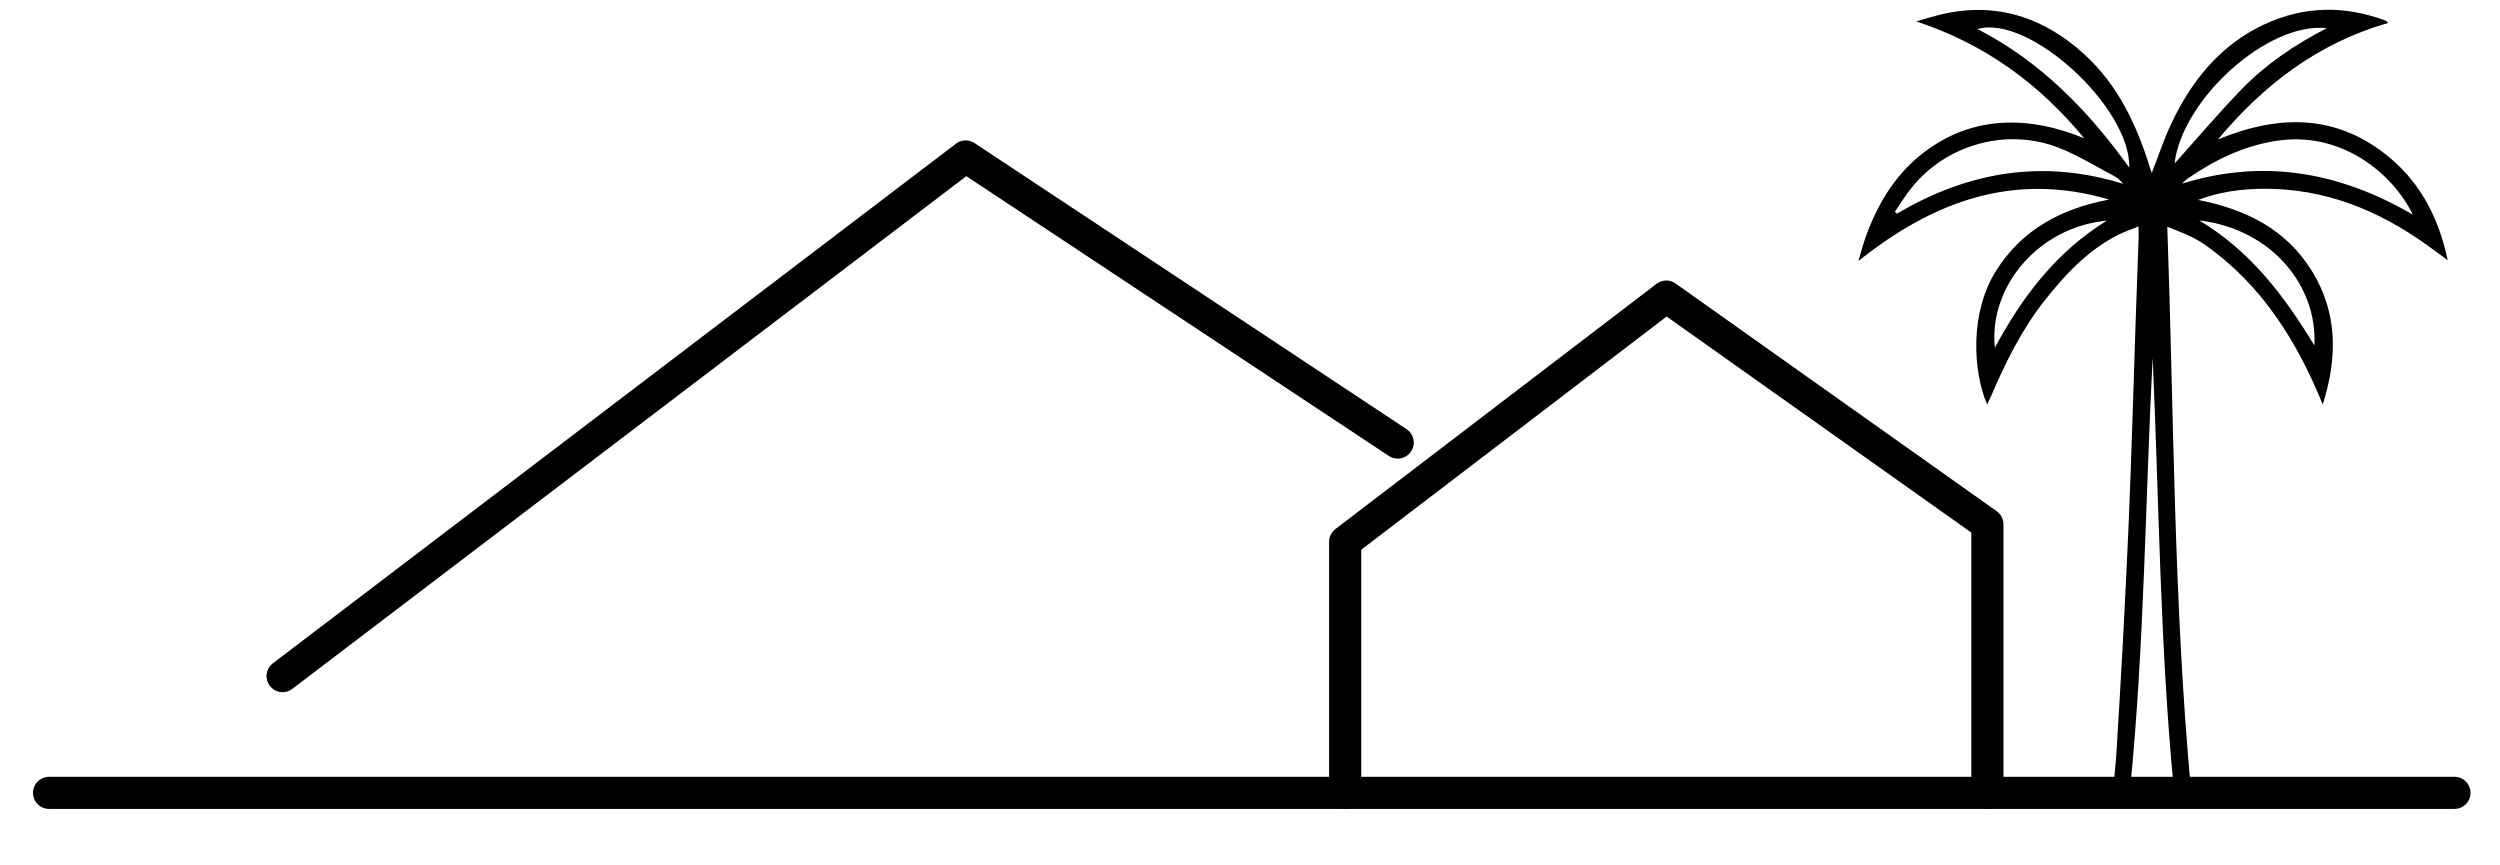
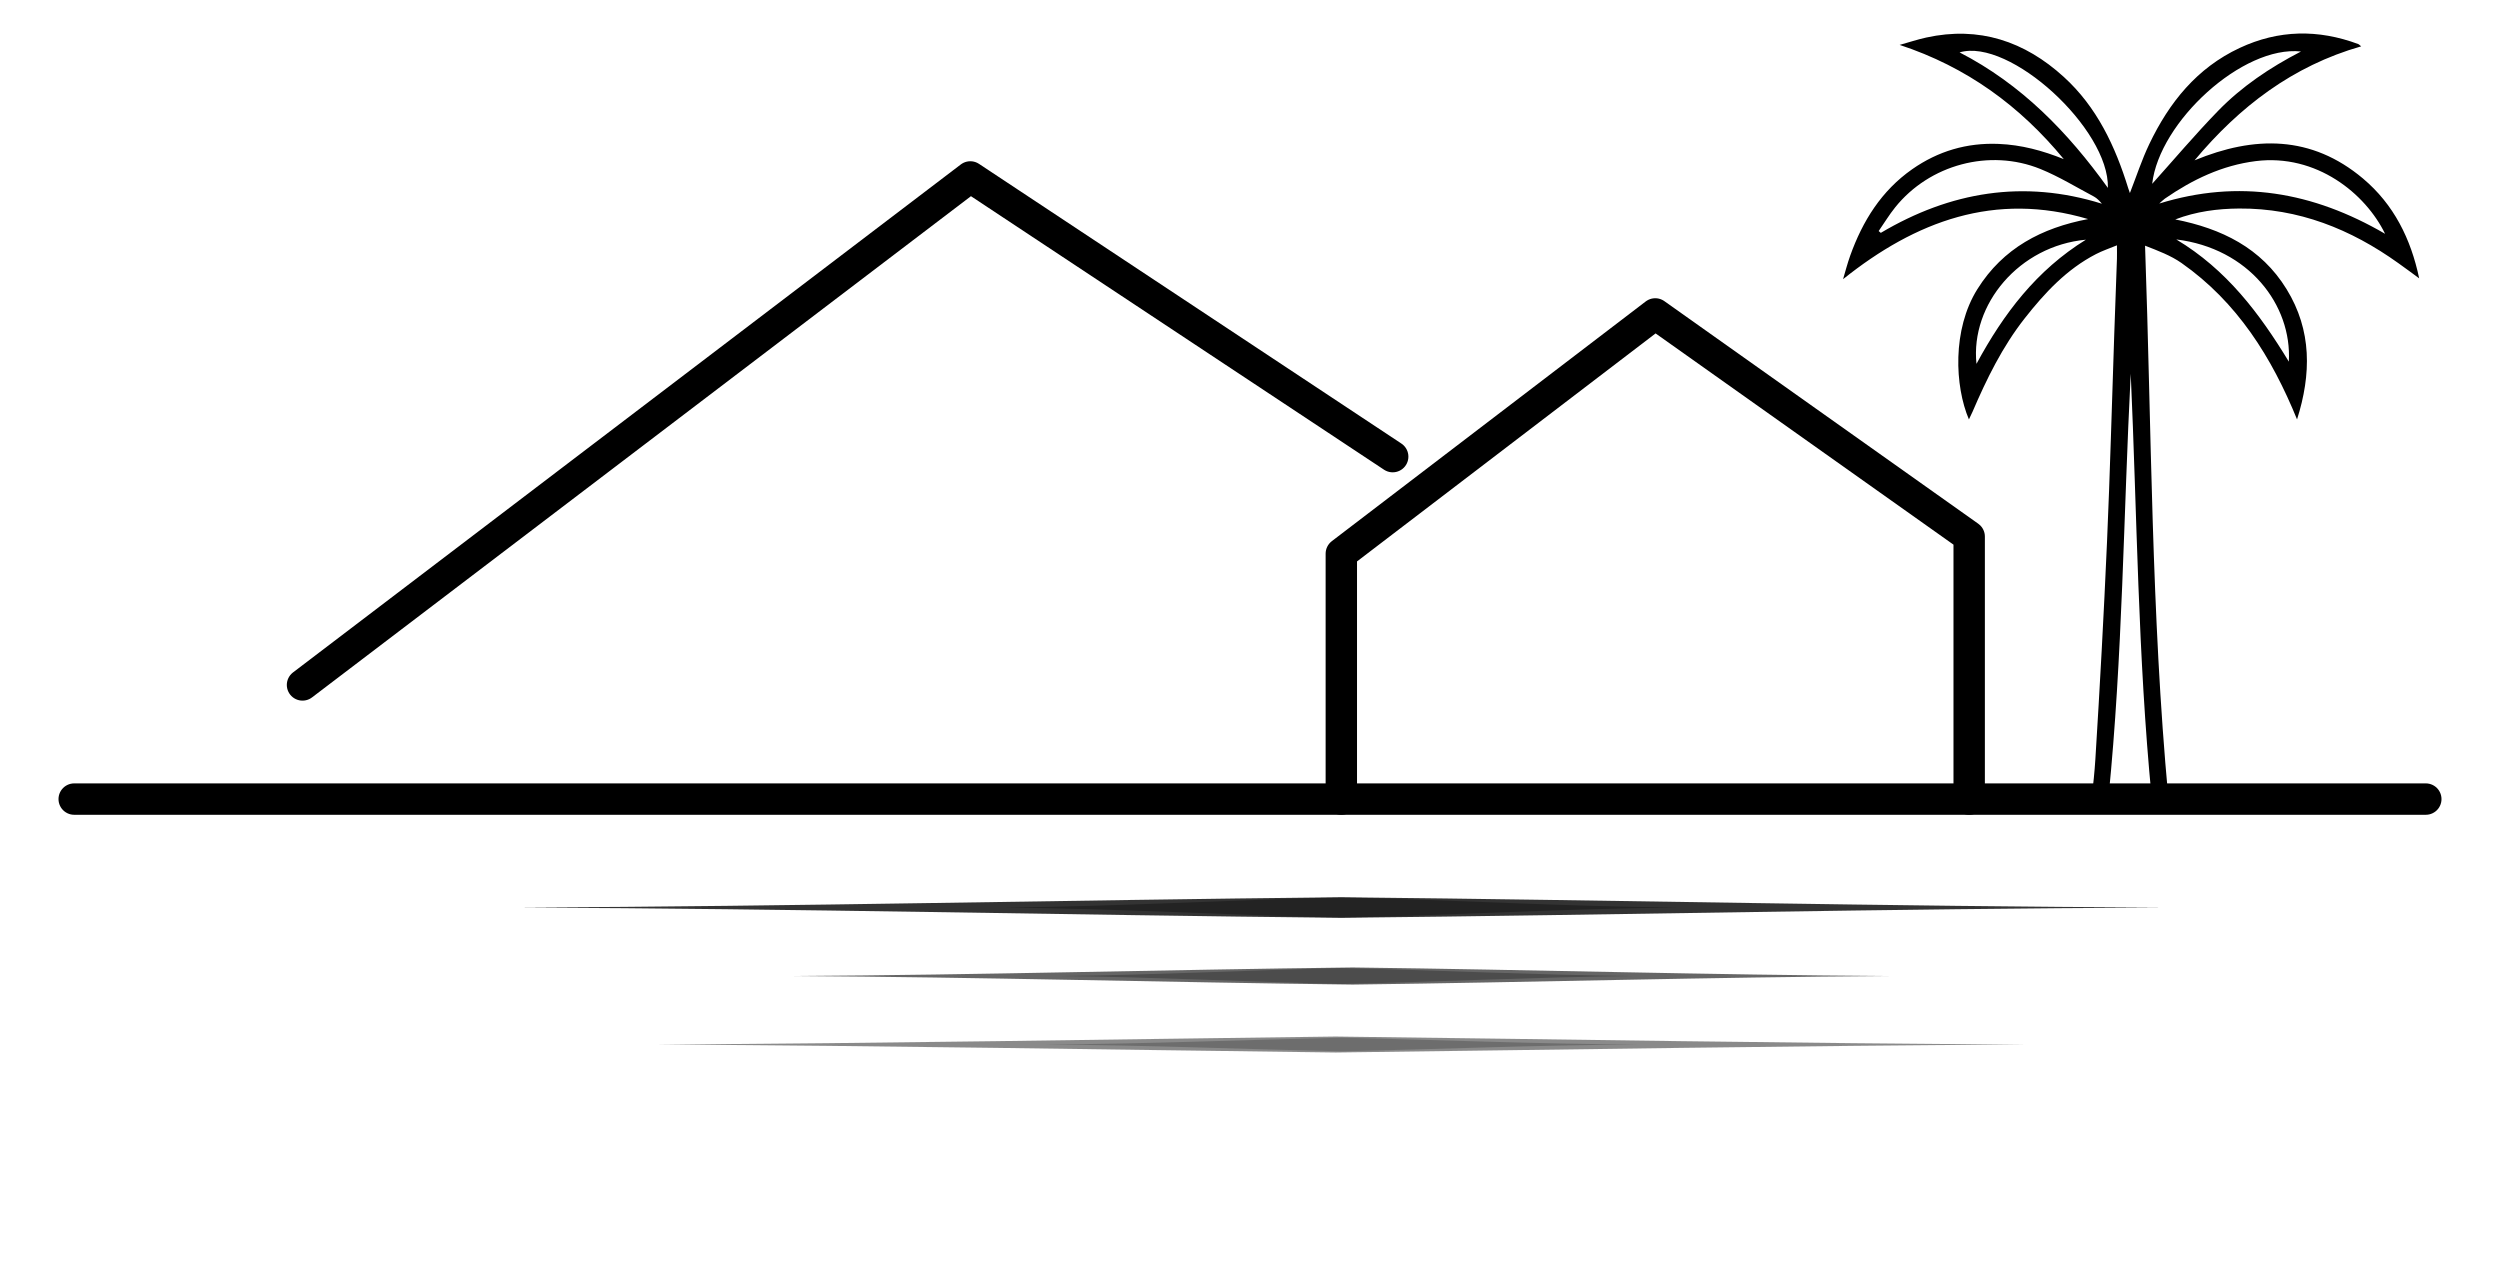
- <svg xmlns="http://www.w3.org/2000/svg" width="428.2" height="148" viewBox="14.6 14.2 428.2 148" role="img" aria-label="Latitude Samui pictogram">
-   <g transform="translate(-25 -80)">
+ <svg xmlns="http://www.w3.org/2000/svg" width="438" height="222" viewBox="10 10 438 222" role="img" aria-label="Pictogramme Latitude Samui avec reflets">
+   <g id="latitude-mark" transform="translate(-25 -80)">
    <g fill="none" stroke="#000000" stroke-width="5.5" stroke-linecap="round" stroke-linejoin="round">
      <path d="M48 230 H460" />
      <path d="M88 210 L205 121 L279 170" />
      <path d="M270 230 V187 L325 145 L380 184 V230" />
    </g>
    <path fill="#000000" d="M346.18,392.22c-7.71,1.46-14.19,4.84-18.47,11.68c-4.23,6.75-3.78,16.21-1.42,21.75     c0.22-0.47,0.42-0.86,0.6-1.27c2.36-5.5,4.98-10.85,8.71-15.6c3.35-4.26,7-8.19,11.9-10.72c1.05-0.54,2.19-0.93,3.49-1.46     c0,0.98,0.02,1.61,0,2.24c-0.14,4.19-0.3,8.38-0.45,12.58c-0.4,11.58-0.7,23.16-1.21,34.73c-0.53,12.07-1.19,24.13-1.94,36.18     c-0.13,2.12-0.36,4.23-0.6,6.35h2.79c2.36-23.53,2.5-47.12,3.71-70.65c1.06,23.52,1.19,47.09,3.49,70.65h2.78     c-2.85-30.64-2.79-61.29-3.88-92.02c2.18,0.85,4.29,1.64,6.08,2.89c9.31,6.53,15.06,15.74,19.28,26.1     c2.38-7.53,2.5-14.84-1.75-21.74c-4.24-6.9-10.87-10.11-18.57-11.63c3.48-1.33,7.04-1.79,10.65-1.82     c9.91-0.07,18.63,3.43,26.58,9.12c1.17,0.83,2.32,1.69,3.47,2.53c-1.39-6.61-4.24-12.33-9.37-16.65     c-8.63-7.26-18.15-7.16-28.11-3.04c7.48-8.94,16.35-15.75,27.8-19.02c-0.29-0.23-0.37-0.34-0.48-0.38     c-6.69-2.49-13.29-2.4-19.8,0.65c-7.14,3.34-11.75,9.1-15.06,16.01c-1.26,2.63-2.16,5.42-3.25,8.2c-0.1-0.28-0.19-0.53-0.27-0.78     c-2.17-7.02-5.23-13.57-10.76-18.6c-6.52-5.94-14.12-8.51-22.95-6.57c-1.5,0.33-2.96,0.82-4.44,1.23     c11.18,3.67,20.09,10.19,27.39,19.06c-3.51-1.42-7.08-2.39-10.87-2.54c-5.31-0.22-10.1,1.2-14.42,4.22     c-5.13,3.59-8.28,8.64-10.35,14.43c-0.46,1.28-0.8,2.61-1.19,3.92C317.44,392.54,330.61,387.62,346.18,392.22z M327.55,416.38     c-1.03-9.96,7.15-19.69,18.26-20.72C337.58,400.75,332.08,407.99,327.55,416.38z M379.67,416.01     c-4.91-8.08-10.39-15.36-18.78-20.39C372.96,397.09,380.21,406.53,379.67,416.01z M374.14,382.55     c10.14-1.27,18.34,5.43,21.59,12.13c-12.07-7.03-24.43-9.15-37.68-5.05c0.32-0.28,0.61-0.59,0.95-0.83     C363.6,385.63,368.52,383.26,374.14,382.55z M381.7,364.26c-5.26,2.72-9.89,5.86-13.8,9.87c-3.88,3.99-7.48,8.26-11.03,12.21     C358.04,375.99,371.98,363.2,381.7,364.26z M324.73,364.41c8.34-2.48,25,12.75,24.75,22.61     C342.79,377.7,335.04,369.72,324.73,364.41z M311.23,394.22c0.92-1.32,1.75-2.71,2.76-3.96c5.72-7.12,15.72-9.84,24.22-6.4     c3.1,1.26,5.99,3.04,8.95,4.61c0.5,0.27,0.91,0.71,1.32,1.19c-13.07-4.08-25.29-2.01-36.89,4.86     C311.47,394.43,311.35,394.32,311.23,394.22z" transform="translate(408 230) scale(1.05) translate(-353 -489)" />
+     <g fill="#000000">
+       <path d="M126.0 249.0 C175.0 248.8 221.0 247.7 270.0 247.2 C319.0 247.7 365.0 248.8 414.0 249.0 C365.0 249.2 319.0 250.3 270.0 250.8 C221.0 250.3 175.0 249.2 126.0 249.0Z" opacity="0.80" />
+       <path d="M174.0 261.0 C207.3 260.8 238.7 259.9 272.0 259.5 C304.0 259.9 334.0 260.8 366.0 261.0 C334.0 261.2 304.0 262.1 272.0 262.5 C238.7 262.1 207.3 261.2 174.0 261.0Z" opacity="0.60" />
+       <path d="M150.0 273.0 C190.5 272.8 228.5 272.1 269.0 271.6 C310.1 272.1 348.9 272.8 390.0 273.0 C348.9 273.2 310.1 273.9 269.0 274.4 C228.5 273.9 190.5 273.2 150.0 273.0Z" opacity="0.46" />
+     </g>
+     <g fill="#000000">
+       <path d="M211.0 249.0 C231.1 248.8 249.9 247.7 270.0 247.2 C290.1 247.7 308.9 248.8 329.0 249.0 C308.9 249.2 290.1 250.3 270.0 250.8 C249.9 250.3 231.1 249.2 211.0 249.0Z" opacity="0.31" />
+       <path d="M221.0 261.0 C237.7 260.8 253.3 260.0 270.0 259.6 C287.3 260.0 303.7 260.8 321.0 261.0 C303.7 261.2 287.3 262.0 270.0 262.4 C253.3 262.0 237.7 261.2 221.0 261.0Z" opacity="0.26" />
+       <path d="M218.0 273.0 C235.7 272.9 252.3 272.2 270.0 271.8 C287.7 272.2 304.3 272.9 322.0 273.0 C304.3 273.1 287.7 273.8 270.0 274.2 C252.3 273.8 235.7 273.1 218.0 273.0Z" opacity="0.21" />
+     </g>
  </g>
</svg>
